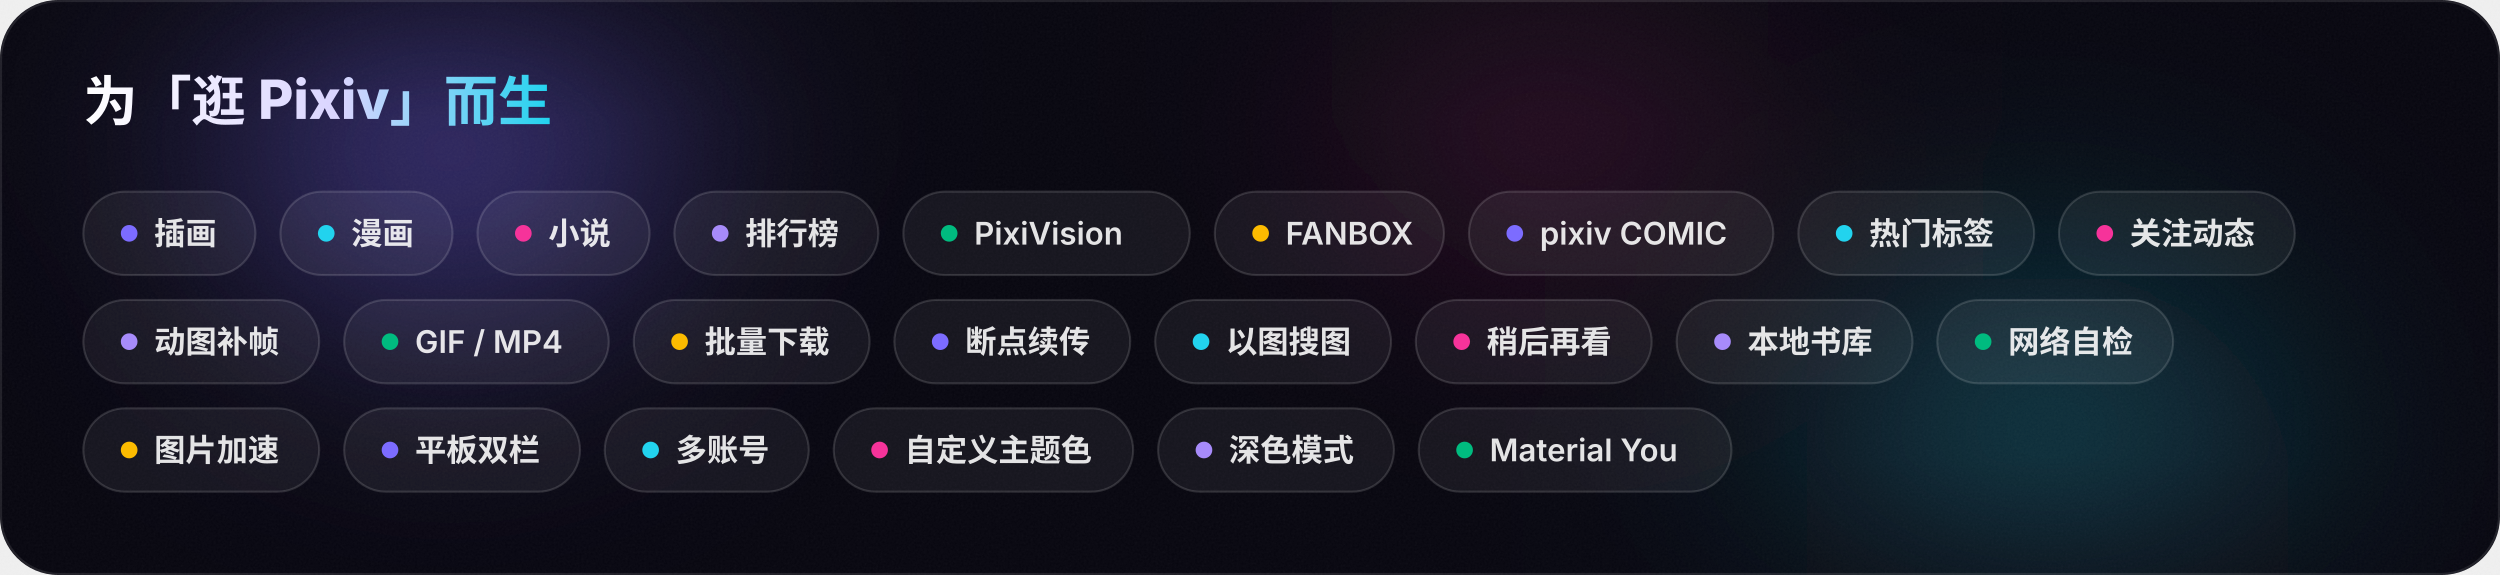
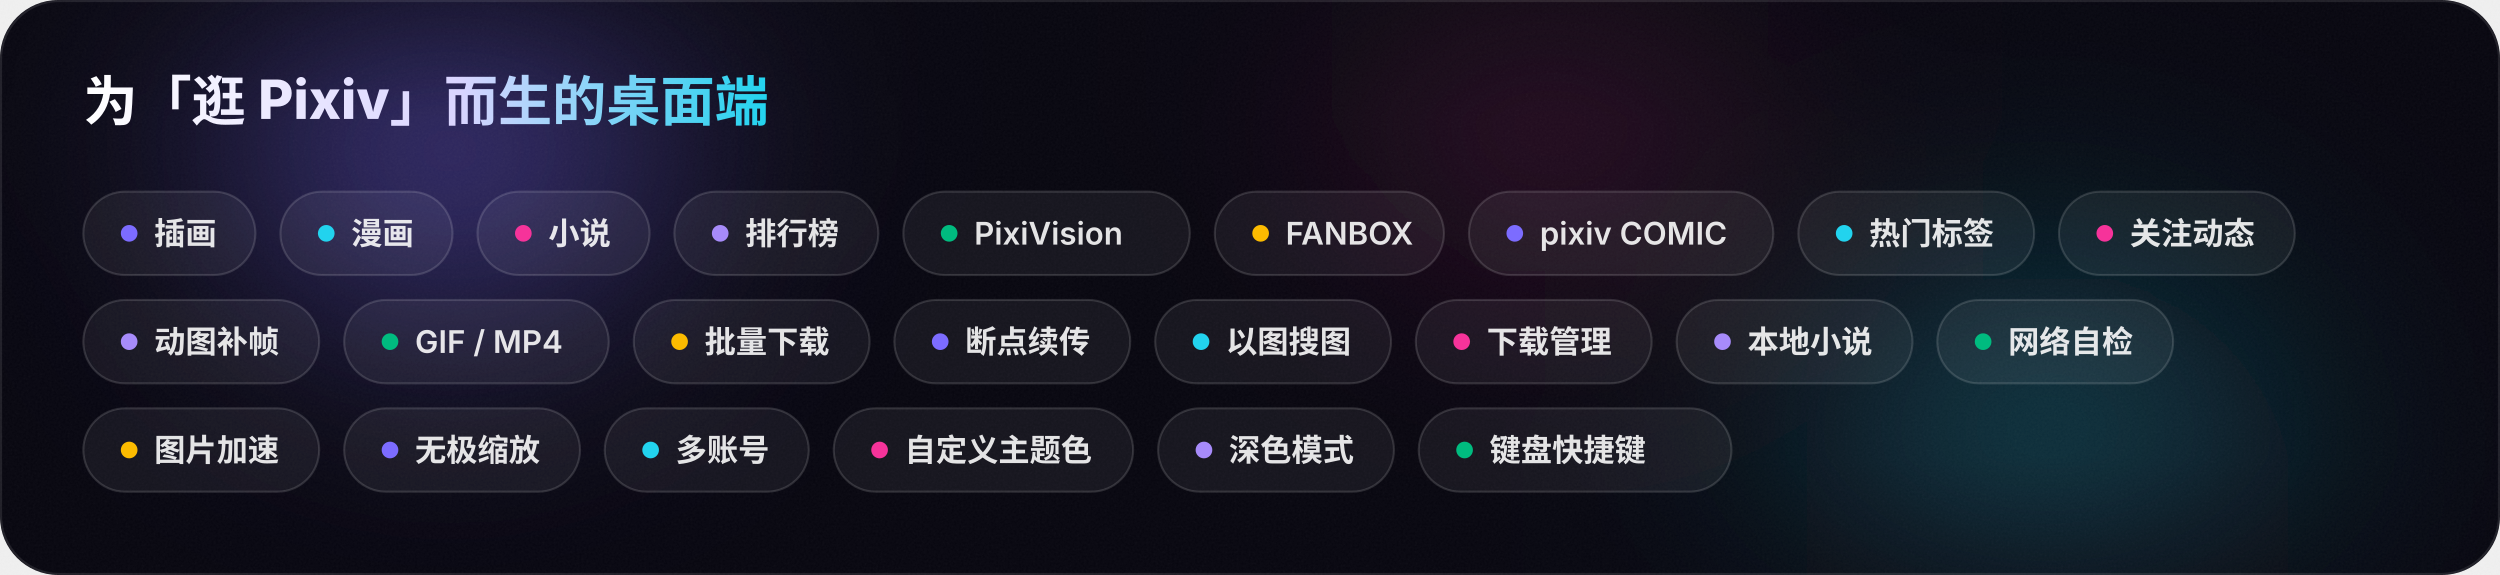
- <svg xmlns="http://www.w3.org/2000/svg" width="1200" height="276" viewBox="0 0 1200 276" role="img" aria-label="为「逛 Pixiv」而生">
+ <svg xmlns="http://www.w3.org/2000/svg" width="1200" height="276" viewBox="0 0 1200 276" role="img" aria-label="为「逛 Pixiv」而生的桌面端">
  <defs>
    <linearGradient id="c-brand" x1="0" y1="0" x2="1" y2="1">
      <stop offset="0" stop-color="#7c6cff" />
      <stop offset="1" stop-color="#5b6ee1" />
    </linearGradient>
    <linearGradient id="c-text" x1="0" y1="0" x2="1" y2="0">
      <stop offset="0" stop-color="#ffffff" />
      <stop offset=".55" stop-color="#d9d4ff" />
      <stop offset="1" stop-color="#22d3ee" />
    </linearGradient>
    <radialGradient id="c-a1" cx=".5" cy=".5" r=".5">
      <stop offset="0" stop-color="#7c6cff" stop-opacity=".75" />
      <stop offset="1" stop-color="#7c6cff" stop-opacity="0" />
    </radialGradient>
    <radialGradient id="c-a2" cx=".5" cy=".5" r=".5">
      <stop offset="0" stop-color="#22d3ee" stop-opacity=".45" />
      <stop offset="1" stop-color="#22d3ee" stop-opacity="0" />
    </radialGradient>
    <radialGradient id="c-a3" cx=".5" cy=".5" r=".5">
      <stop offset="0" stop-color="#f6339a" stop-opacity=".35" />
      <stop offset="1" stop-color="#f6339a" stop-opacity="0" />
    </radialGradient>
    <filter id="c-blur" x="-50%" y="-50%" width="200%" height="200%">
      <feGaussianBlur stdDeviation="60" />
    </filter>
    <filter id="c-soft" x="-50%" y="-50%" width="200%" height="200%">
      <feGaussianBlur stdDeviation="22" />
    </filter>
    <filter id="c-grain" x="0" y="0" width="100%" height="100%">
      <feTurbulence type="fractalNoise" baseFrequency=".9" numOctaves="2" stitchTiles="stitch" />
      <feColorMatrix type="saturate" values="0" />
      <feComponentTransfer>
        <feFuncA type="linear" slope=".07" />
      </feComponentTransfer>
    </filter>
  </defs>
  <clipPath id="c-clip">
    <rect width="1200" height="276" rx="28" />
  </clipPath>
  <rect width="1200" height="276" rx="28" fill="#07060f" />
  <g clip-path="url(#c-clip)" filter="url(#c-blur)">
    <circle cx="216" cy="41" r="151" fill="url(#c-a1)" />
    <circle cx="983" cy="248" r="165" fill="url(#c-a2)" />
    <circle cx="744" cy="27" r="124" fill="url(#c-a3)" />
  </g>
  <rect width="1200" height="276" rx="28" filter="url(#c-grain)" opacity=".6" />
  <rect x=".5" y=".5" width="1199" height="275" rx="28" fill="none" stroke="#ffffff" stroke-opacity=".10" />
-   <text x="40" y="58" font-family="Inter, Sora, -apple-system, BlinkMacSystemFont, 'Segoe UI', Roboto, 'PingFang SC', 'Hiragino Sans GB', 'Noto Sans CJK SC', 'Microsoft YaHei', system-ui, sans-serif" font-size="26" font-weight="800" fill="url(#c-text)">为「逛 Pixiv」而生</text>
+   <text x="40" y="58" font-family="Inter, Sora, -apple-system, BlinkMacSystemFont, 'Segoe UI', Roboto, 'PingFang SC', 'Hiragino Sans GB', 'Noto Sans CJK SC', 'Microsoft YaHei', system-ui, sans-serif" font-size="26" font-weight="800" fill="url(#c-text)">为「逛 Pixiv」而生的桌面端</text>
  <rect x="40.0" y="92.0" width="82.6" height="40" rx="20.0" fill="#ffffff" fill-opacity=".06" stroke="#ffffff" stroke-opacity=".14" />
  <circle cx="62.0" cy="112.0" r="4" fill="#7c6cff" />
  <text x="74.0" y="117.4" font-family="Inter, Sora, -apple-system, BlinkMacSystemFont, 'Segoe UI', Roboto, 'PingFang SC', 'Hiragino Sans GB', 'Noto Sans CJK SC', 'Microsoft YaHei', system-ui, sans-serif" font-size="15" font-weight="600" fill="#ffffff" fill-opacity=".88">插画</text>
  <rect x="134.6" y="92.0" width="82.6" height="40" rx="20.0" fill="#ffffff" fill-opacity=".06" stroke="#ffffff" stroke-opacity=".14" />
  <circle cx="156.6" cy="112.0" r="4" fill="#22d3ee" />
  <text x="168.6" y="117.4" font-family="Inter, Sora, -apple-system, BlinkMacSystemFont, 'Segoe UI', Roboto, 'PingFang SC', 'Hiragino Sans GB', 'Noto Sans CJK SC', 'Microsoft YaHei', system-ui, sans-serif" font-size="15" font-weight="600" fill="#ffffff" fill-opacity=".88">漫画</text>
  <rect x="229.2" y="92.0" width="82.6" height="40" rx="20.0" fill="#ffffff" fill-opacity=".06" stroke="#ffffff" stroke-opacity=".14" />
  <circle cx="251.2" cy="112.0" r="4" fill="#f6339a" />
  <text x="263.2" y="117.4" font-family="Inter, Sora, -apple-system, BlinkMacSystemFont, 'Segoe UI', Roboto, 'PingFang SC', 'Hiragino Sans GB', 'Noto Sans CJK SC', 'Microsoft YaHei', system-ui, sans-serif" font-size="15" font-weight="600" fill="#ffffff" fill-opacity=".88">小说</text>
  <rect x="323.7" y="92.0" width="97.9" height="40" rx="20.0" fill="#ffffff" fill-opacity=".06" stroke="#ffffff" stroke-opacity=".14" />
  <circle cx="345.7" cy="112.0" r="4" fill="#a78bfa" />
  <text x="357.7" y="117.4" font-family="Inter, Sora, -apple-system, BlinkMacSystemFont, 'Segoe UI', Roboto, 'PingFang SC', 'Hiragino Sans GB', 'Noto Sans CJK SC', 'Microsoft YaHei', system-ui, sans-serif" font-size="15" font-weight="600" fill="#ffffff" fill-opacity=".88">排行榜</text>
  <rect x="433.6" y="92.0" width="137.5" height="40" rx="20.0" fill="#ffffff" fill-opacity=".06" stroke="#ffffff" stroke-opacity=".14" />
  <circle cx="455.6" cy="112.0" r="4" fill="#00bb7f" />
  <text x="467.6" y="117.4" font-family="Inter, Sora, -apple-system, BlinkMacSystemFont, 'Segoe UI', Roboto, 'PingFang SC', 'Hiragino Sans GB', 'Noto Sans CJK SC', 'Microsoft YaHei', system-ui, sans-serif" font-size="15" font-weight="600" fill="#ffffff" fill-opacity=".88">PixiVision</text>
  <rect x="583.1" y="92.0" width="110.0" height="40" rx="20.0" fill="#ffffff" fill-opacity=".06" stroke="#ffffff" stroke-opacity=".14" />
  <circle cx="605.1" cy="112.0" r="4" fill="#fcbb00" />
  <text x="617.1" y="117.4" font-family="Inter, Sora, -apple-system, BlinkMacSystemFont, 'Segoe UI', Roboto, 'PingFang SC', 'Hiragino Sans GB', 'Noto Sans CJK SC', 'Microsoft YaHei', system-ui, sans-serif" font-size="15" font-weight="600" fill="#ffffff" fill-opacity=".88">FANBOX</text>
  <rect x="705.1" y="92.0" width="146.1" height="40" rx="20.0" fill="#ffffff" fill-opacity=".06" stroke="#ffffff" stroke-opacity=".14" />
  <circle cx="727.1" cy="112.0" r="4" fill="#7c6cff" />
  <text x="739.1" y="117.4" font-family="Inter, Sora, -apple-system, BlinkMacSystemFont, 'Segoe UI', Roboto, 'PingFang SC', 'Hiragino Sans GB', 'Noto Sans CJK SC', 'Microsoft YaHei', system-ui, sans-serif" font-size="15" font-weight="600" fill="#ffffff" fill-opacity=".88">pixiv COMIC</text>
  <rect x="863.2" y="92.0" width="113.2" height="40" rx="20.0" fill="#ffffff" fill-opacity=".06" stroke="#ffffff" stroke-opacity=".14" />
  <circle cx="885.2" cy="112.0" r="4" fill="#22d3ee" />
  <text x="897.2" y="117.4" font-family="Inter, Sora, -apple-system, BlinkMacSystemFont, 'Segoe UI', Roboto, 'PingFang SC', 'Hiragino Sans GB', 'Noto Sans CJK SC', 'Microsoft YaHei', system-ui, sans-serif" font-size="15" font-weight="600" fill="#ffffff" fill-opacity=".88">热门标签</text>
  <rect x="988.3" y="92.0" width="113.2" height="40" rx="20.0" fill="#ffffff" fill-opacity=".06" stroke="#ffffff" stroke-opacity=".14" />
  <circle cx="1010.3" cy="112.0" r="4" fill="#f6339a" />
  <text x="1022.3" y="117.4" font-family="Inter, Sora, -apple-system, BlinkMacSystemFont, 'Segoe UI', Roboto, 'PingFang SC', 'Hiragino Sans GB', 'Noto Sans CJK SC', 'Microsoft YaHei', system-ui, sans-serif" font-size="15" font-weight="600" fill="#ffffff" fill-opacity=".88">关注动态</text>
  <rect x="40.0" y="144.0" width="113.2" height="40" rx="20.0" fill="#ffffff" fill-opacity=".06" stroke="#ffffff" stroke-opacity=".14" />
  <circle cx="62.0" cy="164.0" r="4" fill="#a78bfa" />
  <text x="74.0" y="169.4" font-family="Inter, Sora, -apple-system, BlinkMacSystemFont, 'Segoe UI', Roboto, 'PingFang SC', 'Hiragino Sans GB', 'Noto Sans CJK SC', 'Microsoft YaHei', system-ui, sans-serif" font-size="15" font-weight="600" fill="#ffffff" fill-opacity=".88">动图补帧</text>
  <rect x="165.2" y="144.0" width="127.0" height="40" rx="20.0" fill="#ffffff" fill-opacity=".06" stroke="#ffffff" stroke-opacity=".14" />
  <circle cx="187.2" cy="164.0" r="4" fill="#00bb7f" />
  <text x="199.2" y="169.4" font-family="Inter, Sora, -apple-system, BlinkMacSystemFont, 'Segoe UI', Roboto, 'PingFang SC', 'Hiragino Sans GB', 'Noto Sans CJK SC', 'Microsoft YaHei', system-ui, sans-serif" font-size="15" font-weight="600" fill="#ffffff" fill-opacity=".88">GIF / MP4</text>
  <rect x="304.2" y="144.0" width="113.2" height="40" rx="20.0" fill="#ffffff" fill-opacity=".06" stroke="#ffffff" stroke-opacity=".14" />
  <circle cx="326.2" cy="164.0" r="4" fill="#fcbb00" />
  <text x="338.2" y="169.4" font-family="Inter, Sora, -apple-system, BlinkMacSystemFont, 'Segoe UI', Roboto, 'PingFang SC', 'Hiragino Sans GB', 'Noto Sans CJK SC', 'Microsoft YaHei', system-ui, sans-serif" font-size="15" font-weight="600" fill="#ffffff" fill-opacity=".88">批量下载</text>
  <rect x="429.3" y="144.0" width="113.2" height="40" rx="20.0" fill="#ffffff" fill-opacity=".06" stroke="#ffffff" stroke-opacity=".14" />
  <circle cx="451.3" cy="164.0" r="4" fill="#7c6cff" />
  <text x="463.3" y="169.4" font-family="Inter, Sora, -apple-system, BlinkMacSystemFont, 'Segoe UI', Roboto, 'PingFang SC', 'Hiragino Sans GB', 'Noto Sans CJK SC', 'Microsoft YaHei', system-ui, sans-serif" font-size="15" font-weight="600" fill="#ffffff" fill-opacity=".88">断点续传</text>
  <rect x="554.5" y="144.0" width="113.2" height="40" rx="20.0" fill="#ffffff" fill-opacity=".06" stroke="#ffffff" stroke-opacity=".14" />
  <circle cx="576.5" cy="164.0" r="4" fill="#22d3ee" />
  <text x="588.5" y="169.4" font-family="Inter, Sora, -apple-system, BlinkMacSystemFont, 'Segoe UI', Roboto, 'PingFang SC', 'Hiragino Sans GB', 'Noto Sans CJK SC', 'Microsoft YaHei', system-ui, sans-serif" font-size="15" font-weight="600" fill="#ffffff" fill-opacity=".88">以图搜图</text>
  <rect x="679.6" y="144.0" width="113.2" height="40" rx="20.0" fill="#ffffff" fill-opacity=".06" stroke="#ffffff" stroke-opacity=".14" />
  <circle cx="701.6" cy="164.0" r="4" fill="#f6339a" />
-   <text x="713.6" y="169.4" font-family="Inter, Sora, -apple-system, BlinkMacSystemFont, 'Segoe UI', Roboto, 'PingFang SC', 'Hiragino Sans GB', 'Noto Sans CJK SC', 'Microsoft YaHei', system-ui, sans-serif" font-size="15" font-weight="600" fill="#ffffff" fill-opacity=".88">稍后再看</text>
+   <text x="713.6" y="169.4" font-family="Inter, Sora, -apple-system, BlinkMacSystemFont, 'Segoe UI', Roboto, 'PingFang SC', 'Hiragino Sans GB', 'Noto Sans CJK SC', 'Microsoft YaHei', system-ui, sans-serif" font-size="15" font-weight="600" fill="#ffffff" fill-opacity=".88">下载管理</text>
  <rect x="804.8" y="144.0" width="113.2" height="40" rx="20.0" fill="#ffffff" fill-opacity=".06" stroke="#ffffff" stroke-opacity=".14" />
  <circle cx="826.8" cy="164.0" r="4" fill="#a78bfa" />
-   <text x="838.8" y="169.4" font-family="Inter, Sora, -apple-system, BlinkMacSystemFont, 'Segoe UI', Roboto, 'PingFang SC', 'Hiragino Sans GB', 'Noto Sans CJK SC', 'Microsoft YaHei', system-ui, sans-serif" font-size="15" font-weight="600" fill="#ffffff" fill-opacity=".88">本地书库</text>
+   <text x="838.8" y="169.4" font-family="Inter, Sora, -apple-system, BlinkMacSystemFont, 'Segoe UI', Roboto, 'PingFang SC', 'Hiragino Sans GB', 'Noto Sans CJK SC', 'Microsoft YaHei', system-ui, sans-serif" font-size="15" font-weight="600" fill="#ffffff" fill-opacity=".88">本地小说</text>
  <rect x="929.9" y="144.0" width="113.2" height="40" rx="20.0" fill="#ffffff" fill-opacity=".06" stroke="#ffffff" stroke-opacity=".14" />
  <circle cx="951.9" cy="164.0" r="4" fill="#00bb7f" />
  <text x="963.9" y="169.4" font-family="Inter, Sora, -apple-system, BlinkMacSystemFont, 'Segoe UI', Roboto, 'PingFang SC', 'Hiragino Sans GB', 'Noto Sans CJK SC', 'Microsoft YaHei', system-ui, sans-serif" font-size="15" font-weight="600" fill="#ffffff" fill-opacity=".88">网络自检</text>
  <rect x="40.0" y="196.0" width="113.2" height="40" rx="20.0" fill="#ffffff" fill-opacity=".06" stroke="#ffffff" stroke-opacity=".14" />
  <circle cx="62.0" cy="216.0" r="4" fill="#fcbb00" />
  <text x="74.0" y="221.4" font-family="Inter, Sora, -apple-system, BlinkMacSystemFont, 'Segoe UI', Roboto, 'PingFang SC', 'Hiragino Sans GB', 'Noto Sans CJK SC', 'Microsoft YaHei', system-ui, sans-serif" font-size="15" font-weight="600" fill="#ffffff" fill-opacity=".88">图片加速</text>
  <rect x="165.2" y="196.0" width="113.2" height="40" rx="20.0" fill="#ffffff" fill-opacity=".06" stroke="#ffffff" stroke-opacity=".14" />
  <circle cx="187.2" cy="216.0" r="4" fill="#7c6cff" />
-   <text x="199.2" y="221.4" font-family="Inter, Sora, -apple-system, BlinkMacSystemFont, 'Segoe UI', Roboto, 'PingFang SC', 'Hiragino Sans GB', 'Noto Sans CJK SC', 'Microsoft YaHei', system-ui, sans-serif" font-size="15" font-weight="600" fill="#ffffff" fill-opacity=".88">平板双栏</text>
+   <text x="199.2" y="221.4" font-family="Inter, Sora, -apple-system, BlinkMacSystemFont, 'Segoe UI', Roboto, 'PingFang SC', 'Hiragino Sans GB', 'Noto Sans CJK SC', 'Microsoft YaHei', system-ui, sans-serif" font-size="15" font-weight="600" fill="#ffffff" fill-opacity=".88">无极缩放</text>
  <rect x="290.3" y="196.0" width="97.9" height="40" rx="20.0" fill="#ffffff" fill-opacity=".06" stroke="#ffffff" stroke-opacity=".14" />
  <circle cx="312.3" cy="216.0" r="4" fill="#22d3ee" />
  <text x="324.3" y="221.4" font-family="Inter, Sora, -apple-system, BlinkMacSystemFont, 'Segoe UI', Roboto, 'PingFang SC', 'Hiragino Sans GB', 'Noto Sans CJK SC', 'Microsoft YaHei', system-ui, sans-serif" font-size="15" font-weight="600" fill="#ffffff" fill-opacity=".88">多账号</text>
  <rect x="400.2" y="196.0" width="143.7" height="40" rx="20.0" fill="#ffffff" fill-opacity=".06" stroke="#ffffff" stroke-opacity=".14" />
  <circle cx="422.2" cy="216.0" r="4" fill="#f6339a" />
  <text x="434.2" y="221.4" font-family="Inter, Sora, -apple-system, BlinkMacSystemFont, 'Segoe UI', Roboto, 'PingFang SC', 'Hiragino Sans GB', 'Noto Sans CJK SC', 'Microsoft YaHei', system-ui, sans-serif" font-size="15" font-weight="600" fill="#ffffff" fill-opacity=".88">自定义主题色</text>
  <rect x="555.9" y="196.0" width="113.2" height="40" rx="20.0" fill="#ffffff" fill-opacity=".06" stroke="#ffffff" stroke-opacity=".14" />
  <circle cx="577.9" cy="216.0" r="4" fill="#a78bfa" />
  <text x="589.9" y="221.4" font-family="Inter, Sora, -apple-system, BlinkMacSystemFont, 'Segoe UI', Roboto, 'PingFang SC', 'Hiragino Sans GB', 'Noto Sans CJK SC', 'Microsoft YaHei', system-ui, sans-serif" font-size="15" font-weight="600" fill="#ffffff" fill-opacity=".88">深色模式</text>
  <rect x="681.0" y="196.0" width="150.1" height="40" rx="20.0" fill="#ffffff" fill-opacity=".06" stroke="#ffffff" stroke-opacity=".14" />
  <circle cx="703.0" cy="216.0" r="4" fill="#00bb7f" />
-   <text x="715.0" y="221.4" font-family="Inter, Sora, -apple-system, BlinkMacSystemFont, 'Segoe UI', Roboto, 'PingFang SC', 'Hiragino Sans GB', 'Noto Sans CJK SC', 'Microsoft YaHei', system-ui, sans-serif" font-size="15" font-weight="600" fill="#ffffff" fill-opacity=".88">Material You</text>
+   <text x="715.0" y="221.4" font-family="Inter, Sora, -apple-system, BlinkMacSystemFont, 'Segoe UI', Roboto, 'PingFang SC', 'Hiragino Sans GB', 'Noto Sans CJK SC', 'Microsoft YaHei', system-ui, sans-serif" font-size="15" font-weight="600" fill="#ffffff" fill-opacity=".88">键盘快捷键</text>
</svg>
